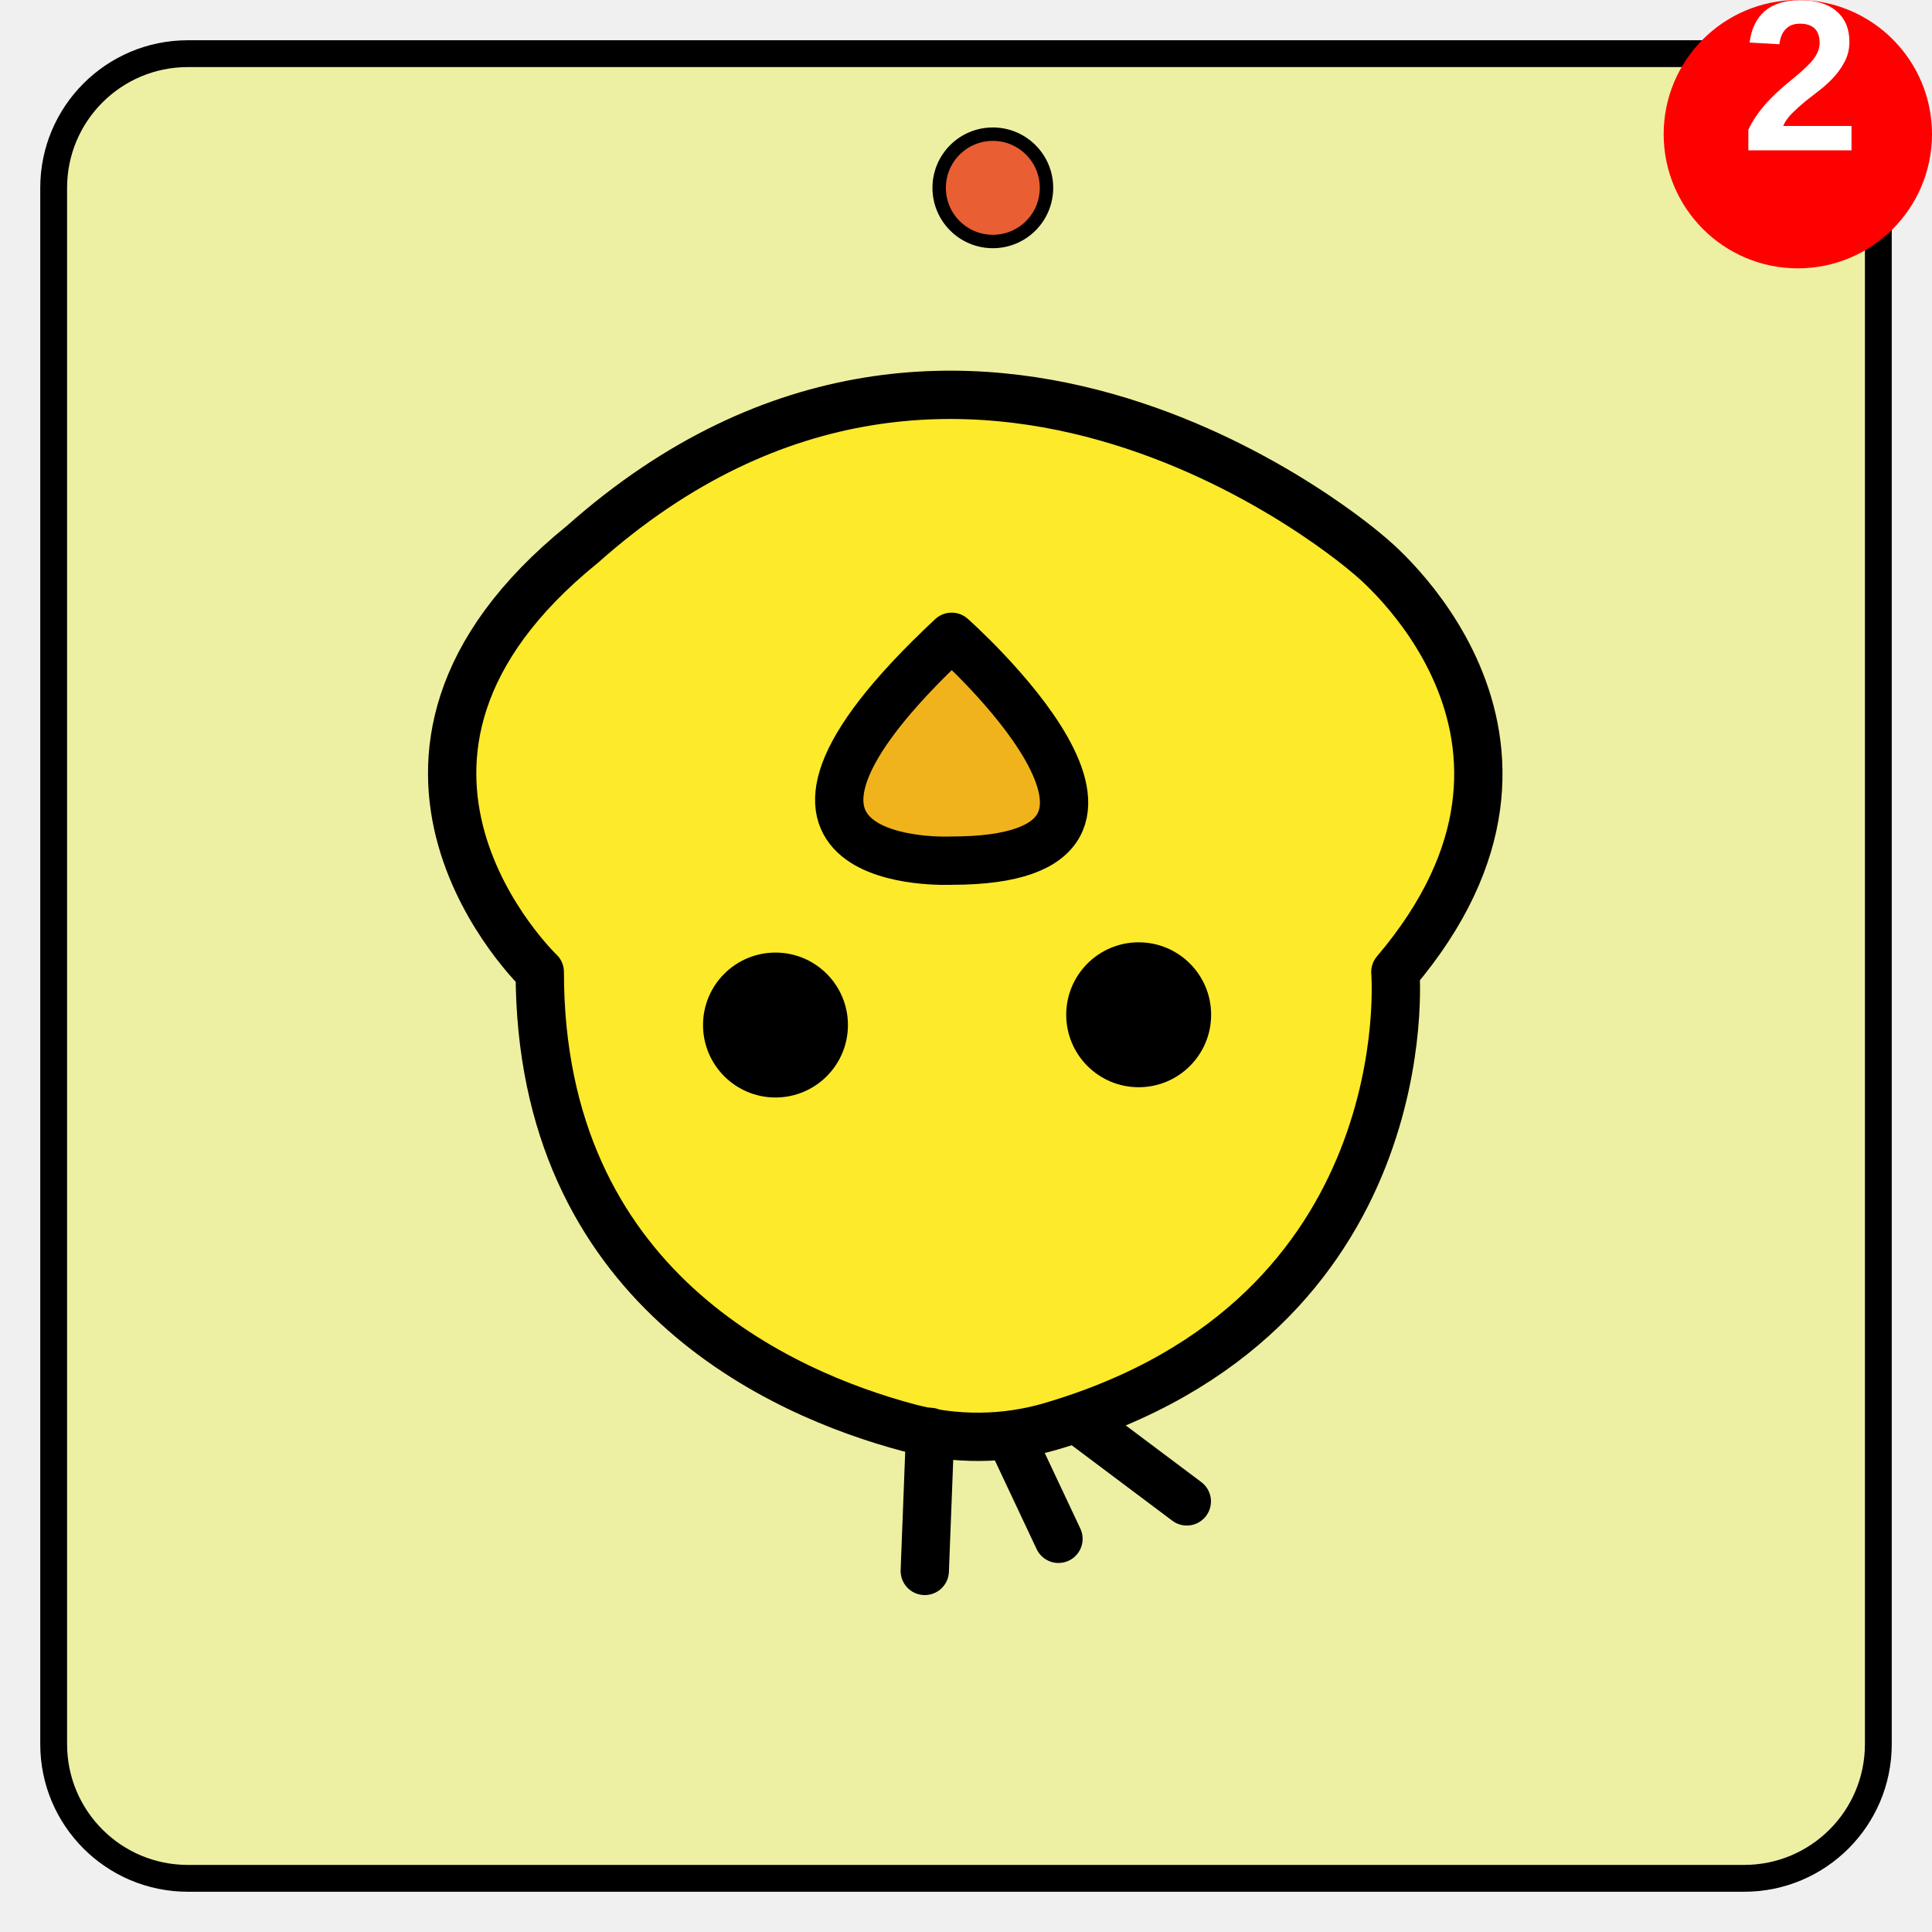
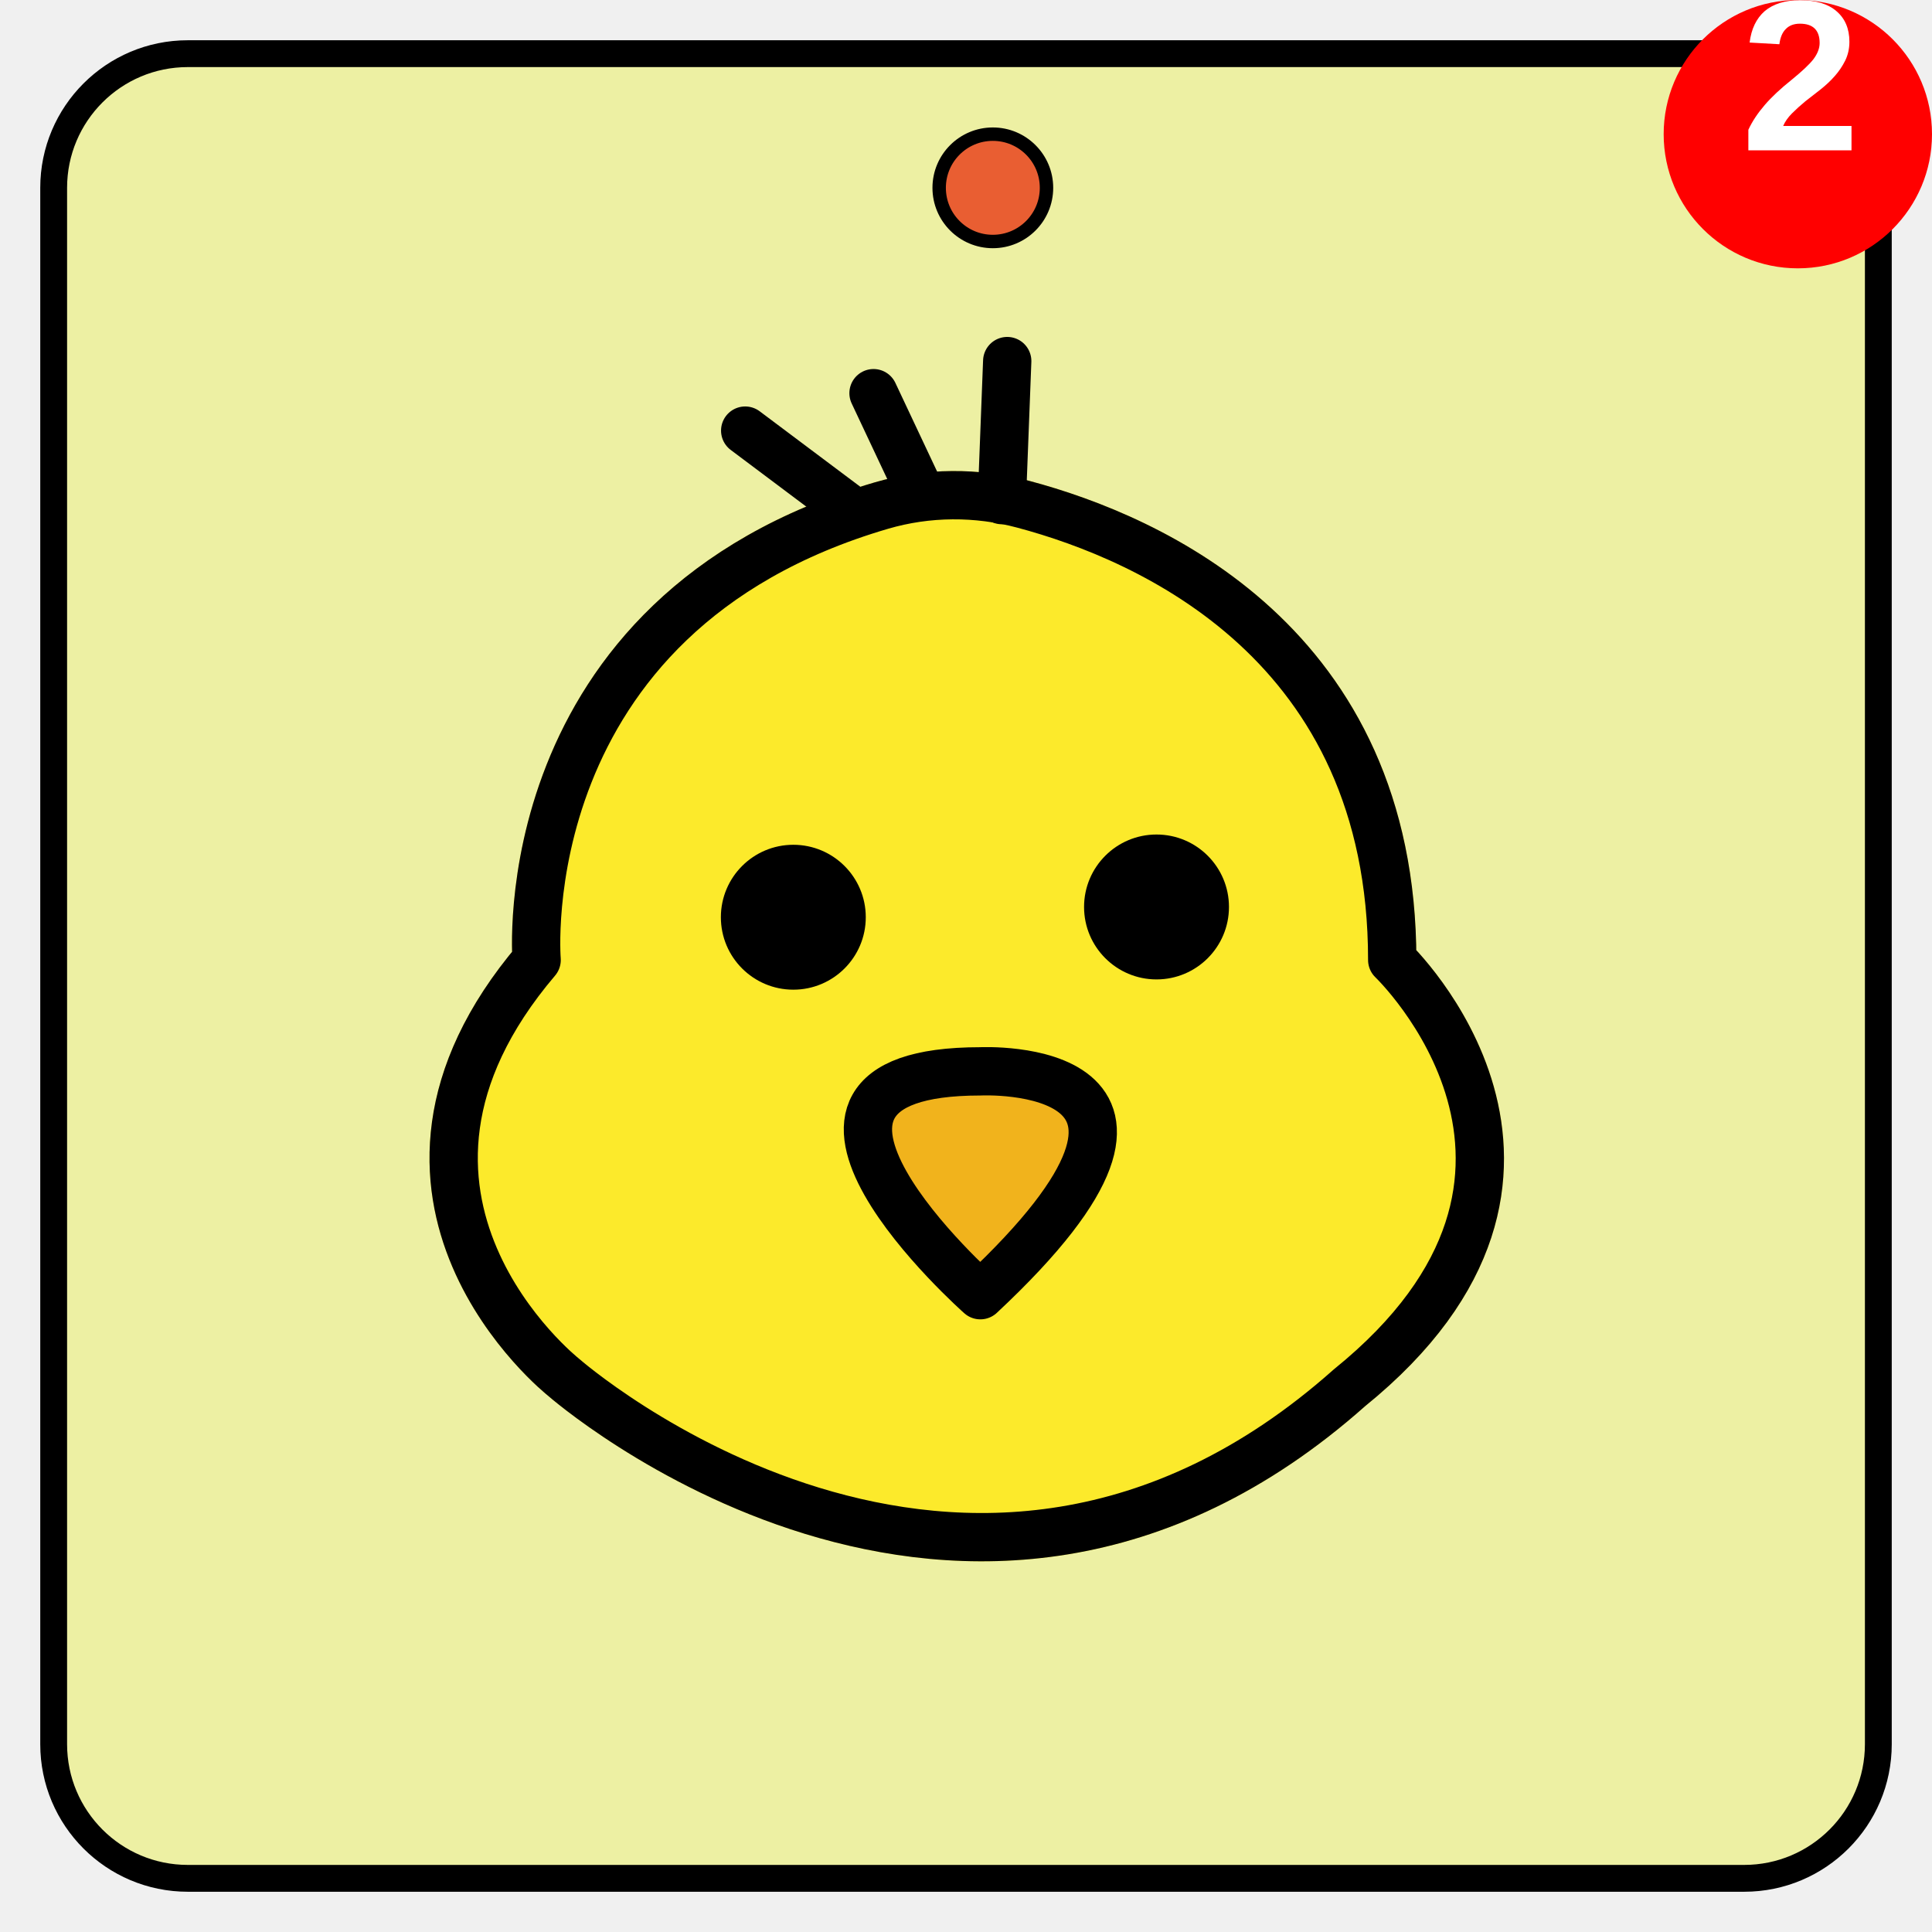
<svg xmlns="http://www.w3.org/2000/svg" id="emoji" viewBox="0 0 72 72">
  <rect x="2" y="2" width="68" height="68" rx="5" ry="5" fill="#EDF0A3" stroke="black" stroke-width="1" />
  <circle cx="37" cy="7" r="2" fill="#E95E32" stroke="black" stroke-width="0.5" />
  <circle cx="67" cy="5" r="5" fill="red" />
  <text x="67.1" y="5.6" font-family="Arial" font-size="8" fill="white" text-anchor="middle" alignment-baseline="middle" font-weight="bold">2</text>
-   <g transform="rotate(180, 36, 36)">
-     <g id="original" transform="translate(3.5, 5) scale(0.9)">
-       <g id="color">
-         <path fill="#FCEA2B" stroke="#FCEA2B" stroke-miterlimit="10" stroke-width="2" d="M51.989,51.91 C63,43,53.76,34.196,53.76,34.196c0-13.088-10.032-17.473-15.272-18.87c-1.93-0.515-3.963-0.508-5.88,0.053 C17.142,19.908,18.332,34.196,18.332,34.196C10,44,19.44,51.467,19.44,51.467S36.046,66.081,51.989,51.91" />
-         <path fill="#F1B31C" stroke="none" d="M36.705,38.807c0,0,10.475-0.515,0,9.269C36.705,48.076,26.231,38.807,36.705,38.807z" />
-       </g>
-       <g id="hair" />
-       <g id="skin" />
-       <g id="skin-shadow" />
-       <g id="line">
-         <line x1="31.396" x2="26.968" y1="15.596" y2="12.275" fill="none" stroke="#000000" stroke-linecap="round" stroke-linejoin="round" stroke-miterlimit="10" stroke-width="2" />
-         <line x1="34.054" x2="32.282" y1="14.489" y2="10.725" fill="none" stroke="#000000" stroke-linecap="round" stroke-linejoin="round" stroke-miterlimit="10" stroke-width="2" />
-         <line x1="37.596" x2="37.818" y1="15.153" y2="9.396" fill="none" stroke="#000000" stroke-linecap="round" stroke-linejoin="round" stroke-miterlimit="10" stroke-width="2" />
-         <circle cx="28.961" cy="32.425" r="3" fill="#000000" stroke="none" />
-         <circle cx="44" cy="32" r="3" fill="#000000" stroke="none" />
-         <path fill="none" stroke="#000000" stroke-linecap="round" stroke-linejoin="round" stroke-miterlimit="10" stroke-width="2" d="M51.989,51.91C63,43,53.76,34.196,53.76,34.196c0-13.088-10.032-17.473-15.272-18.87 c-1.93-0.515-3.963-0.508-5.88,0.053C17.142,19.908,18.332,34.196,18.332,34.196C10,44,19.44,51.467,19.44,51.467 S36.046,66.081,51.989,51.91" />
-         <path fill="none" stroke="#000000" stroke-linecap="round" stroke-linejoin="round" stroke-miterlimit="10" stroke-width="2" d="M36.705,38.807c0,0,10.475-0.515,0,9.269C36.705,48.076,26.231,38.807,36.705,38.807z" />
-       </g>
+   <g id="original" transform="translate(3.5, 5) scale(0.9)">
+     <g id="color">
+       <path fill="#FCEA2B" stroke="#FCEA2B" stroke-miterlimit="10" stroke-width="2" d="M51.989,51.91 C63,43,53.76,34.196,53.76,34.196c0-13.088-10.032-17.473-15.272-18.87c-1.93-0.515-3.963-0.508-5.88,0.053 C17.142,19.908,18.332,34.196,18.332,34.196C10,44,19.44,51.467,19.44,51.467S36.046,66.081,51.989,51.91" />
+       <path fill="#F1B31C" stroke="none" d="M36.705,38.807c0,0,10.475-0.515,0,9.269C36.705,48.076,26.231,38.807,36.705,38.807z" />
+     </g>
+     <g id="hair" />
+     <g id="skin" />
+     <g id="skin-shadow" />
+     <g id="line">
+       <line x1="31.396" x2="26.968" y1="15.596" y2="12.275" fill="none" stroke="#000000" stroke-linecap="round" stroke-linejoin="round" stroke-miterlimit="10" stroke-width="2" />
+       <line x1="34.054" x2="32.282" y1="14.489" y2="10.725" fill="none" stroke="#000000" stroke-linecap="round" stroke-linejoin="round" stroke-miterlimit="10" stroke-width="2" />
+       <line x1="37.596" x2="37.818" y1="15.153" y2="9.396" fill="none" stroke="#000000" stroke-linecap="round" stroke-linejoin="round" stroke-miterlimit="10" stroke-width="2" />
+       <circle cx="28.961" cy="32.425" r="3" fill="#000000" stroke="none" />
+       <circle cx="44" cy="32" r="3" fill="#000000" stroke="none" />
+       <path fill="none" stroke="#000000" stroke-linecap="round" stroke-linejoin="round" stroke-miterlimit="10" stroke-width="2" d="M51.989,51.91C63,43,53.76,34.196,53.76,34.196c0-13.088-10.032-17.473-15.272-18.87 c-1.93-0.515-3.963-0.508-5.88,0.053C17.142,19.908,18.332,34.196,18.332,34.196C10,44,19.44,51.467,19.44,51.467 S36.046,66.081,51.989,51.91" />
+       <path fill="none" stroke="#000000" stroke-linecap="round" stroke-linejoin="round" stroke-miterlimit="10" stroke-width="2" d="M36.705,38.807c0,0,10.475-0.515,0,9.269C36.705,48.076,26.231,38.807,36.705,38.807z" />
    </g>
  </g>
</svg>
